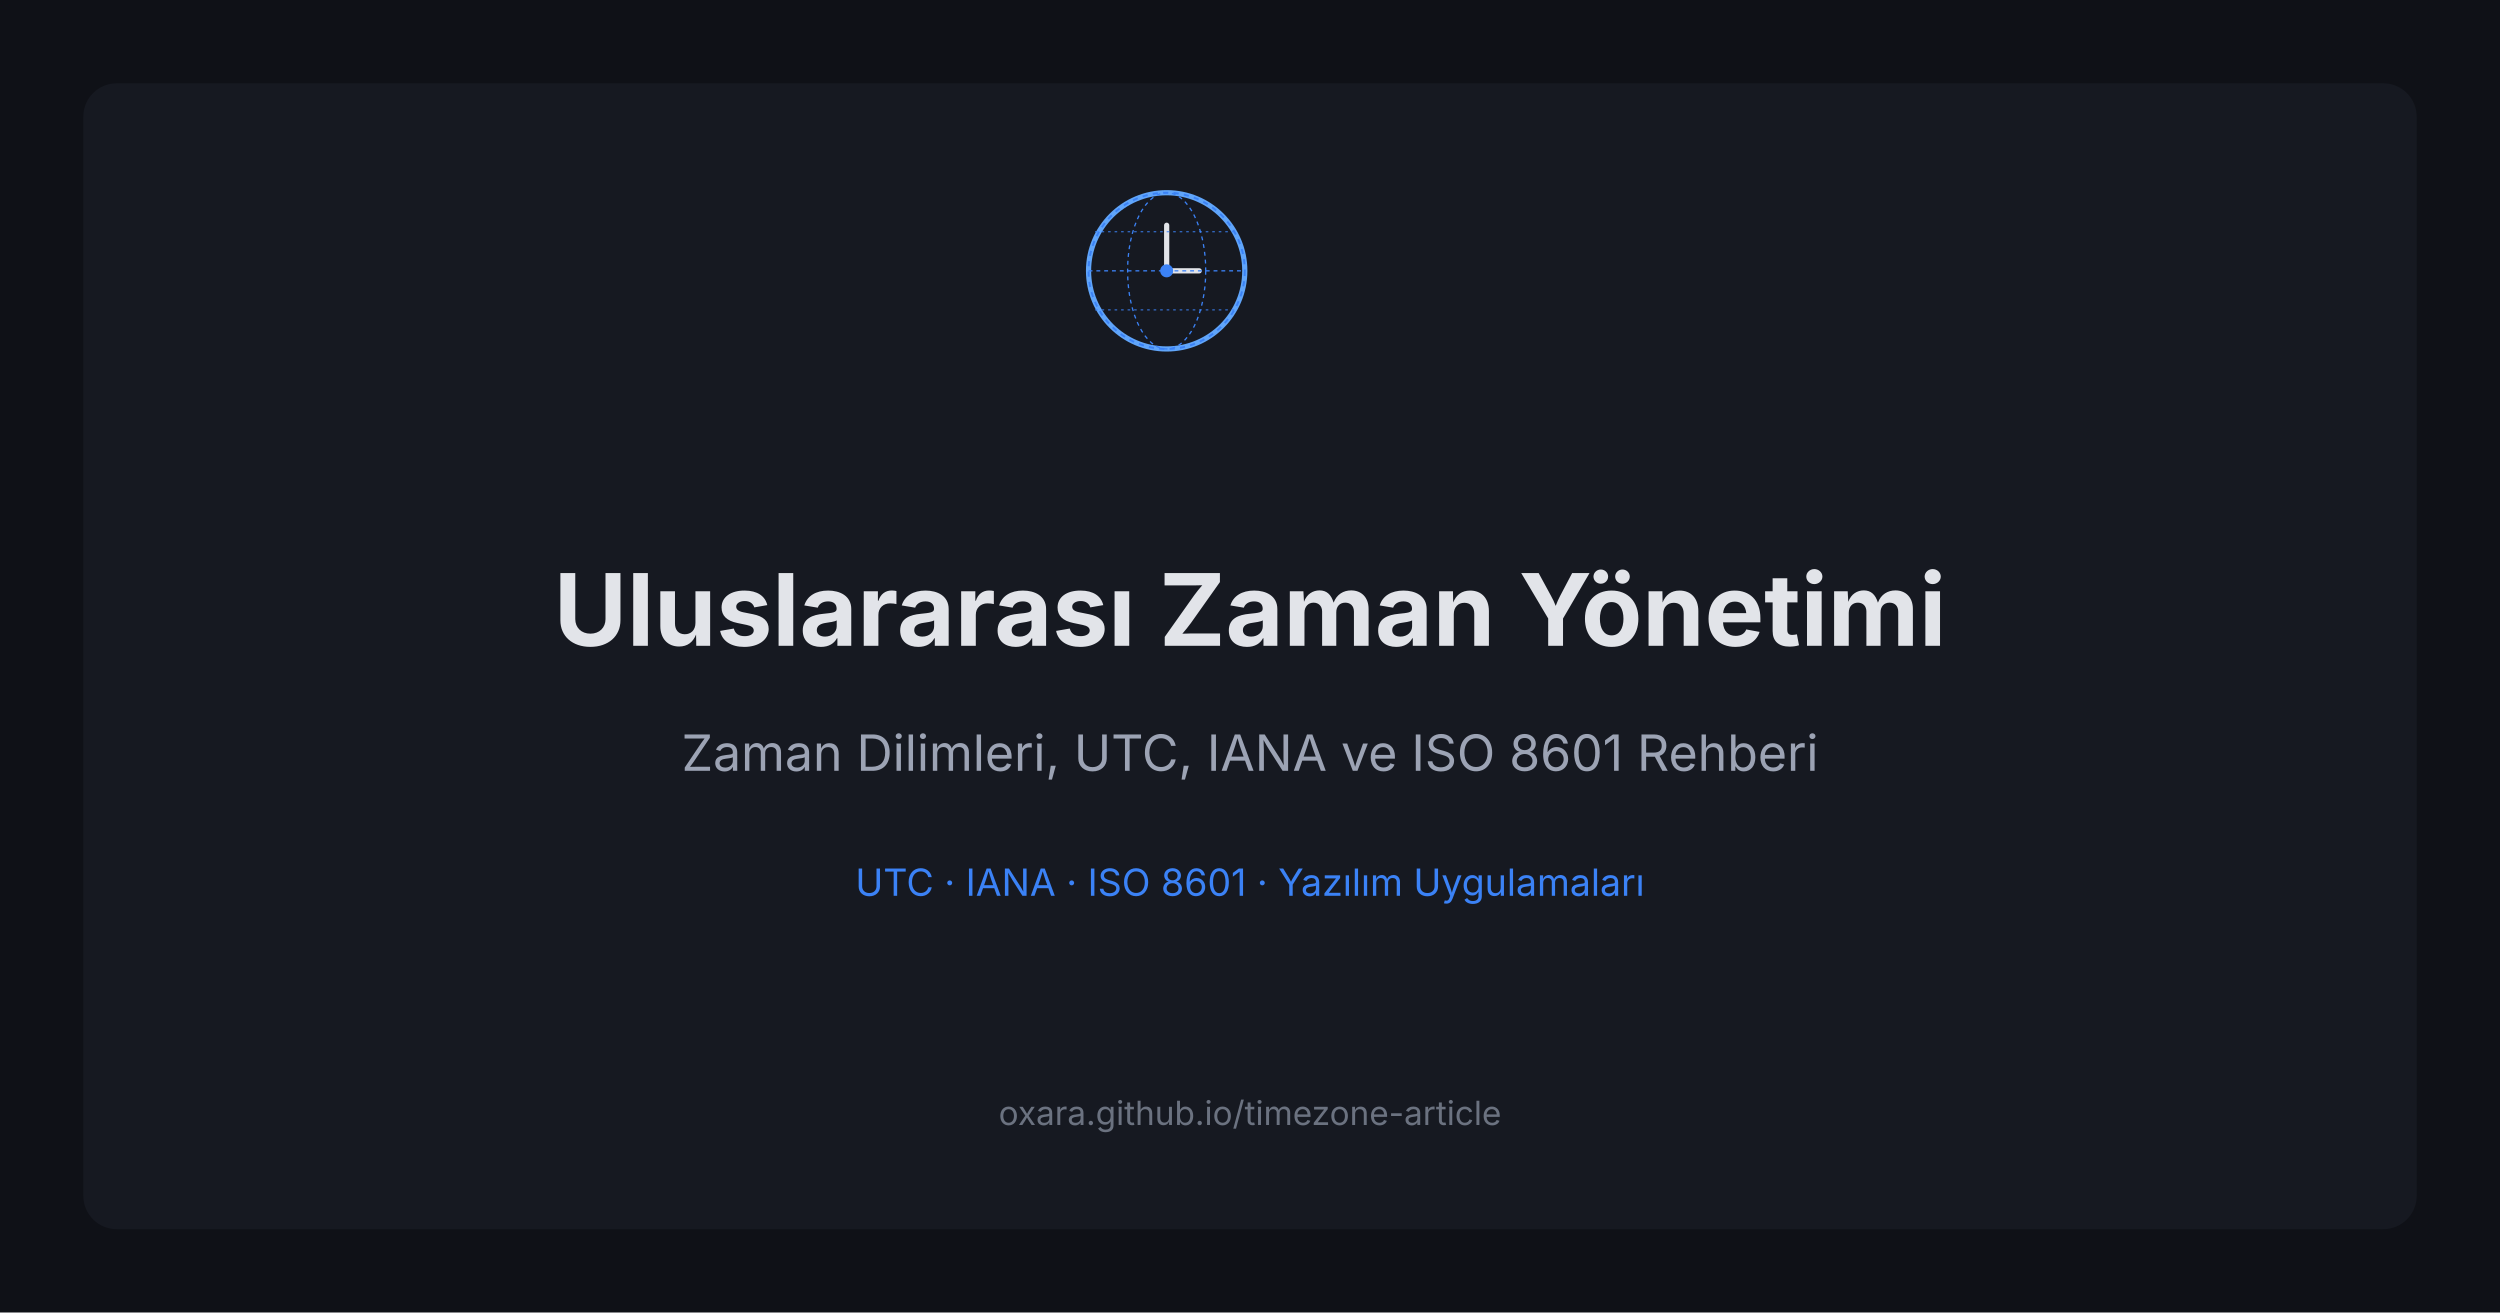
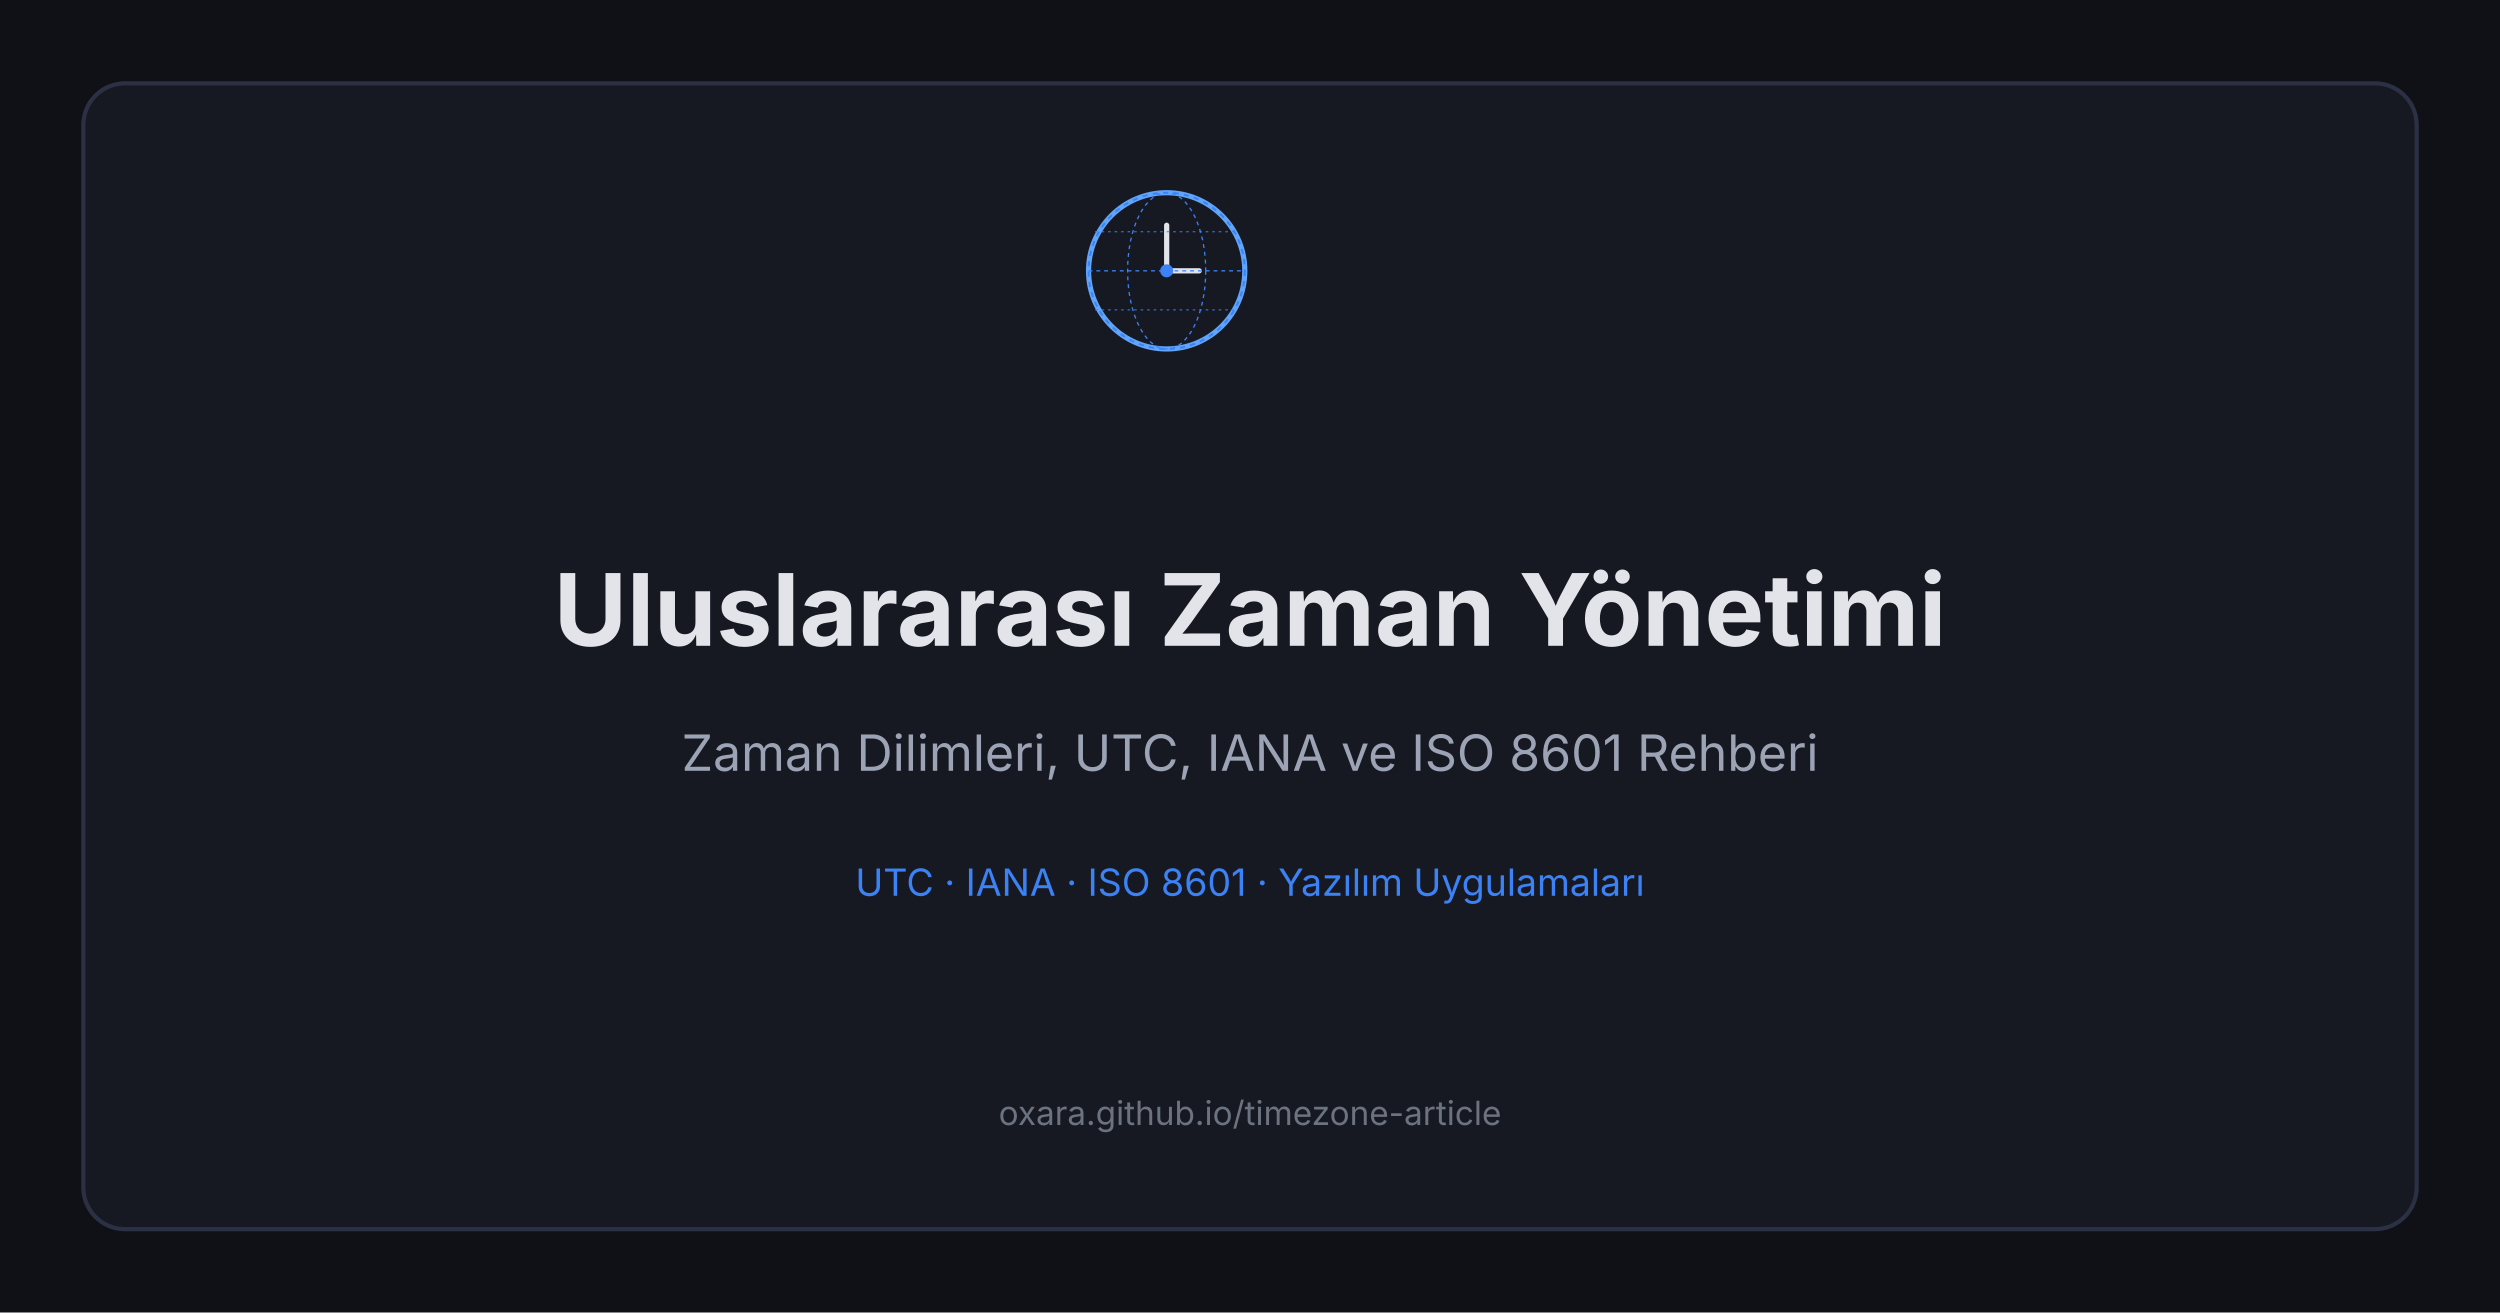
- <svg xmlns="http://www.w3.org/2000/svg" width="1200" height="630" viewBox="0 0 1200 630">
+ <svg xmlns="http://www.w3.org/2000/svg" width="1200" height="630" viewBox="0 0 1200 630" role="img" aria-labelledby="title description">
  <rect width="1200" height="630" fill="#0f1117" />
-   <rect x="40" y="40" width="1120" height="550" rx="16" fill="#161921" />
+   <rect x="40" y="40" width="1120" height="550" rx="20" fill="#161921" stroke="#2c3044" stroke-width="2" />
  <g transform="translate(560,130) scale(0.625)">
    <circle cx="0" cy="0" r="60" fill="none" stroke="#60a5fa" stroke-width="4" />
    <line x1="0" y1="0" x2="0" y2="-35" stroke="#e2e4e9" stroke-width="4" stroke-linecap="round" />
    <line x1="0" y1="0" x2="25" y2="0" stroke="#e2e4e9" stroke-width="4" stroke-linecap="round" />
    <circle cx="0" cy="0" r="5" fill="#3B82F6" />
    <circle cx="0" cy="0" r="60" fill="none" stroke="#3B82F6" stroke-width="1.5" stroke-dasharray="4 4" />
    <ellipse cx="0" cy="0" rx="30" ry="60" fill="none" stroke="#3B82F6" stroke-width="1" stroke-dasharray="3 3" />
    <line x1="-60" y1="0" x2="60" y2="0" stroke="#3B82F6" stroke-width="1" stroke-dasharray="3 3" />
    <line x1="-55" y1="-30" x2="55" y2="-30" stroke="#3B82F6" stroke-width="0.75" stroke-dasharray="2 3" />
    <line x1="-55" y1="30" x2="55" y2="30" stroke="#3B82F6" stroke-width="0.75" stroke-dasharray="2 3" />
  </g>
  <text x="600" y="310" font-family="Inter, system-ui, sans-serif" font-size="48" font-weight="700" fill="#e2e4e9" text-anchor="middle">Uluslararası Zaman Yönetimi</text>
  <text x="600" y="370" font-family="Inter, system-ui, sans-serif" font-size="24" fill="#9ca3b4" text-anchor="middle">Zaman Dilimleri, UTC, IANA ve ISO 8601 Rehberi</text>
  <text x="600" y="430" font-family="Inter, system-ui, sans-serif" font-size="18" fill="#3B82F6" text-anchor="middle">UTC · IANA · ISO 8601 · Yazılım Uygulamaları</text>
  <text x="600" y="540" font-family="Inter, system-ui, sans-serif" font-size="16" fill="#6b7280" text-anchor="middle">oxara.github.io/timezone-article</text>
</svg>
